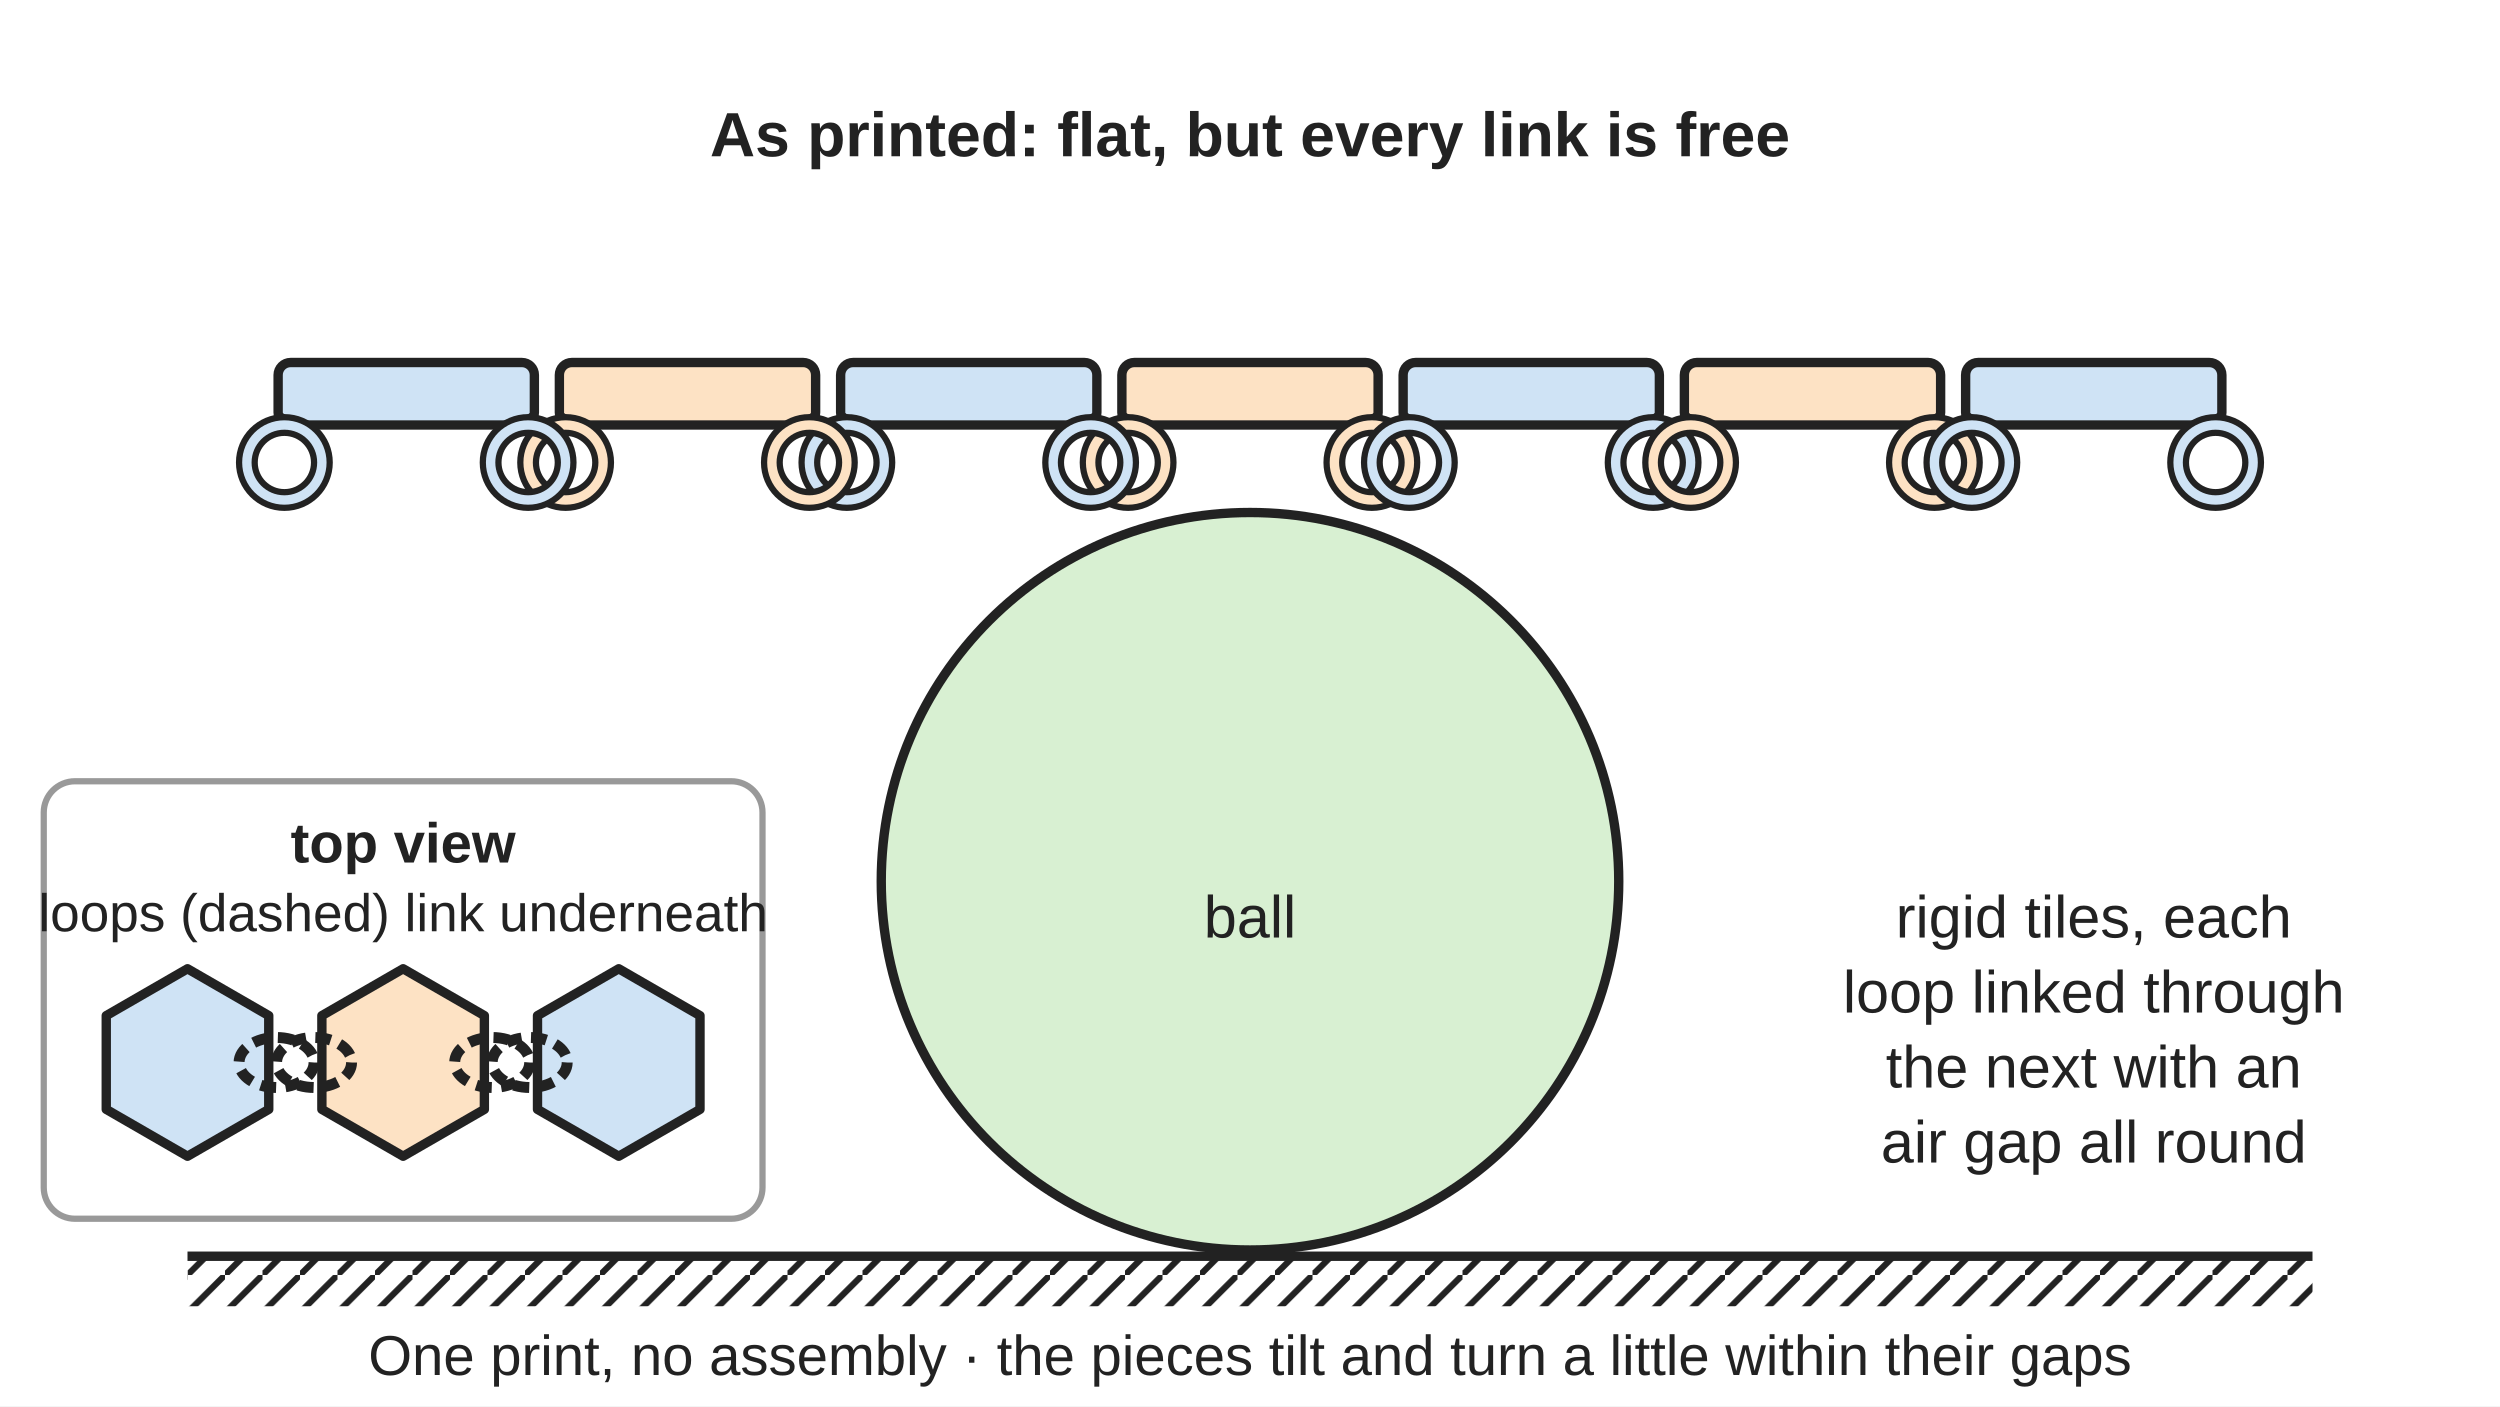
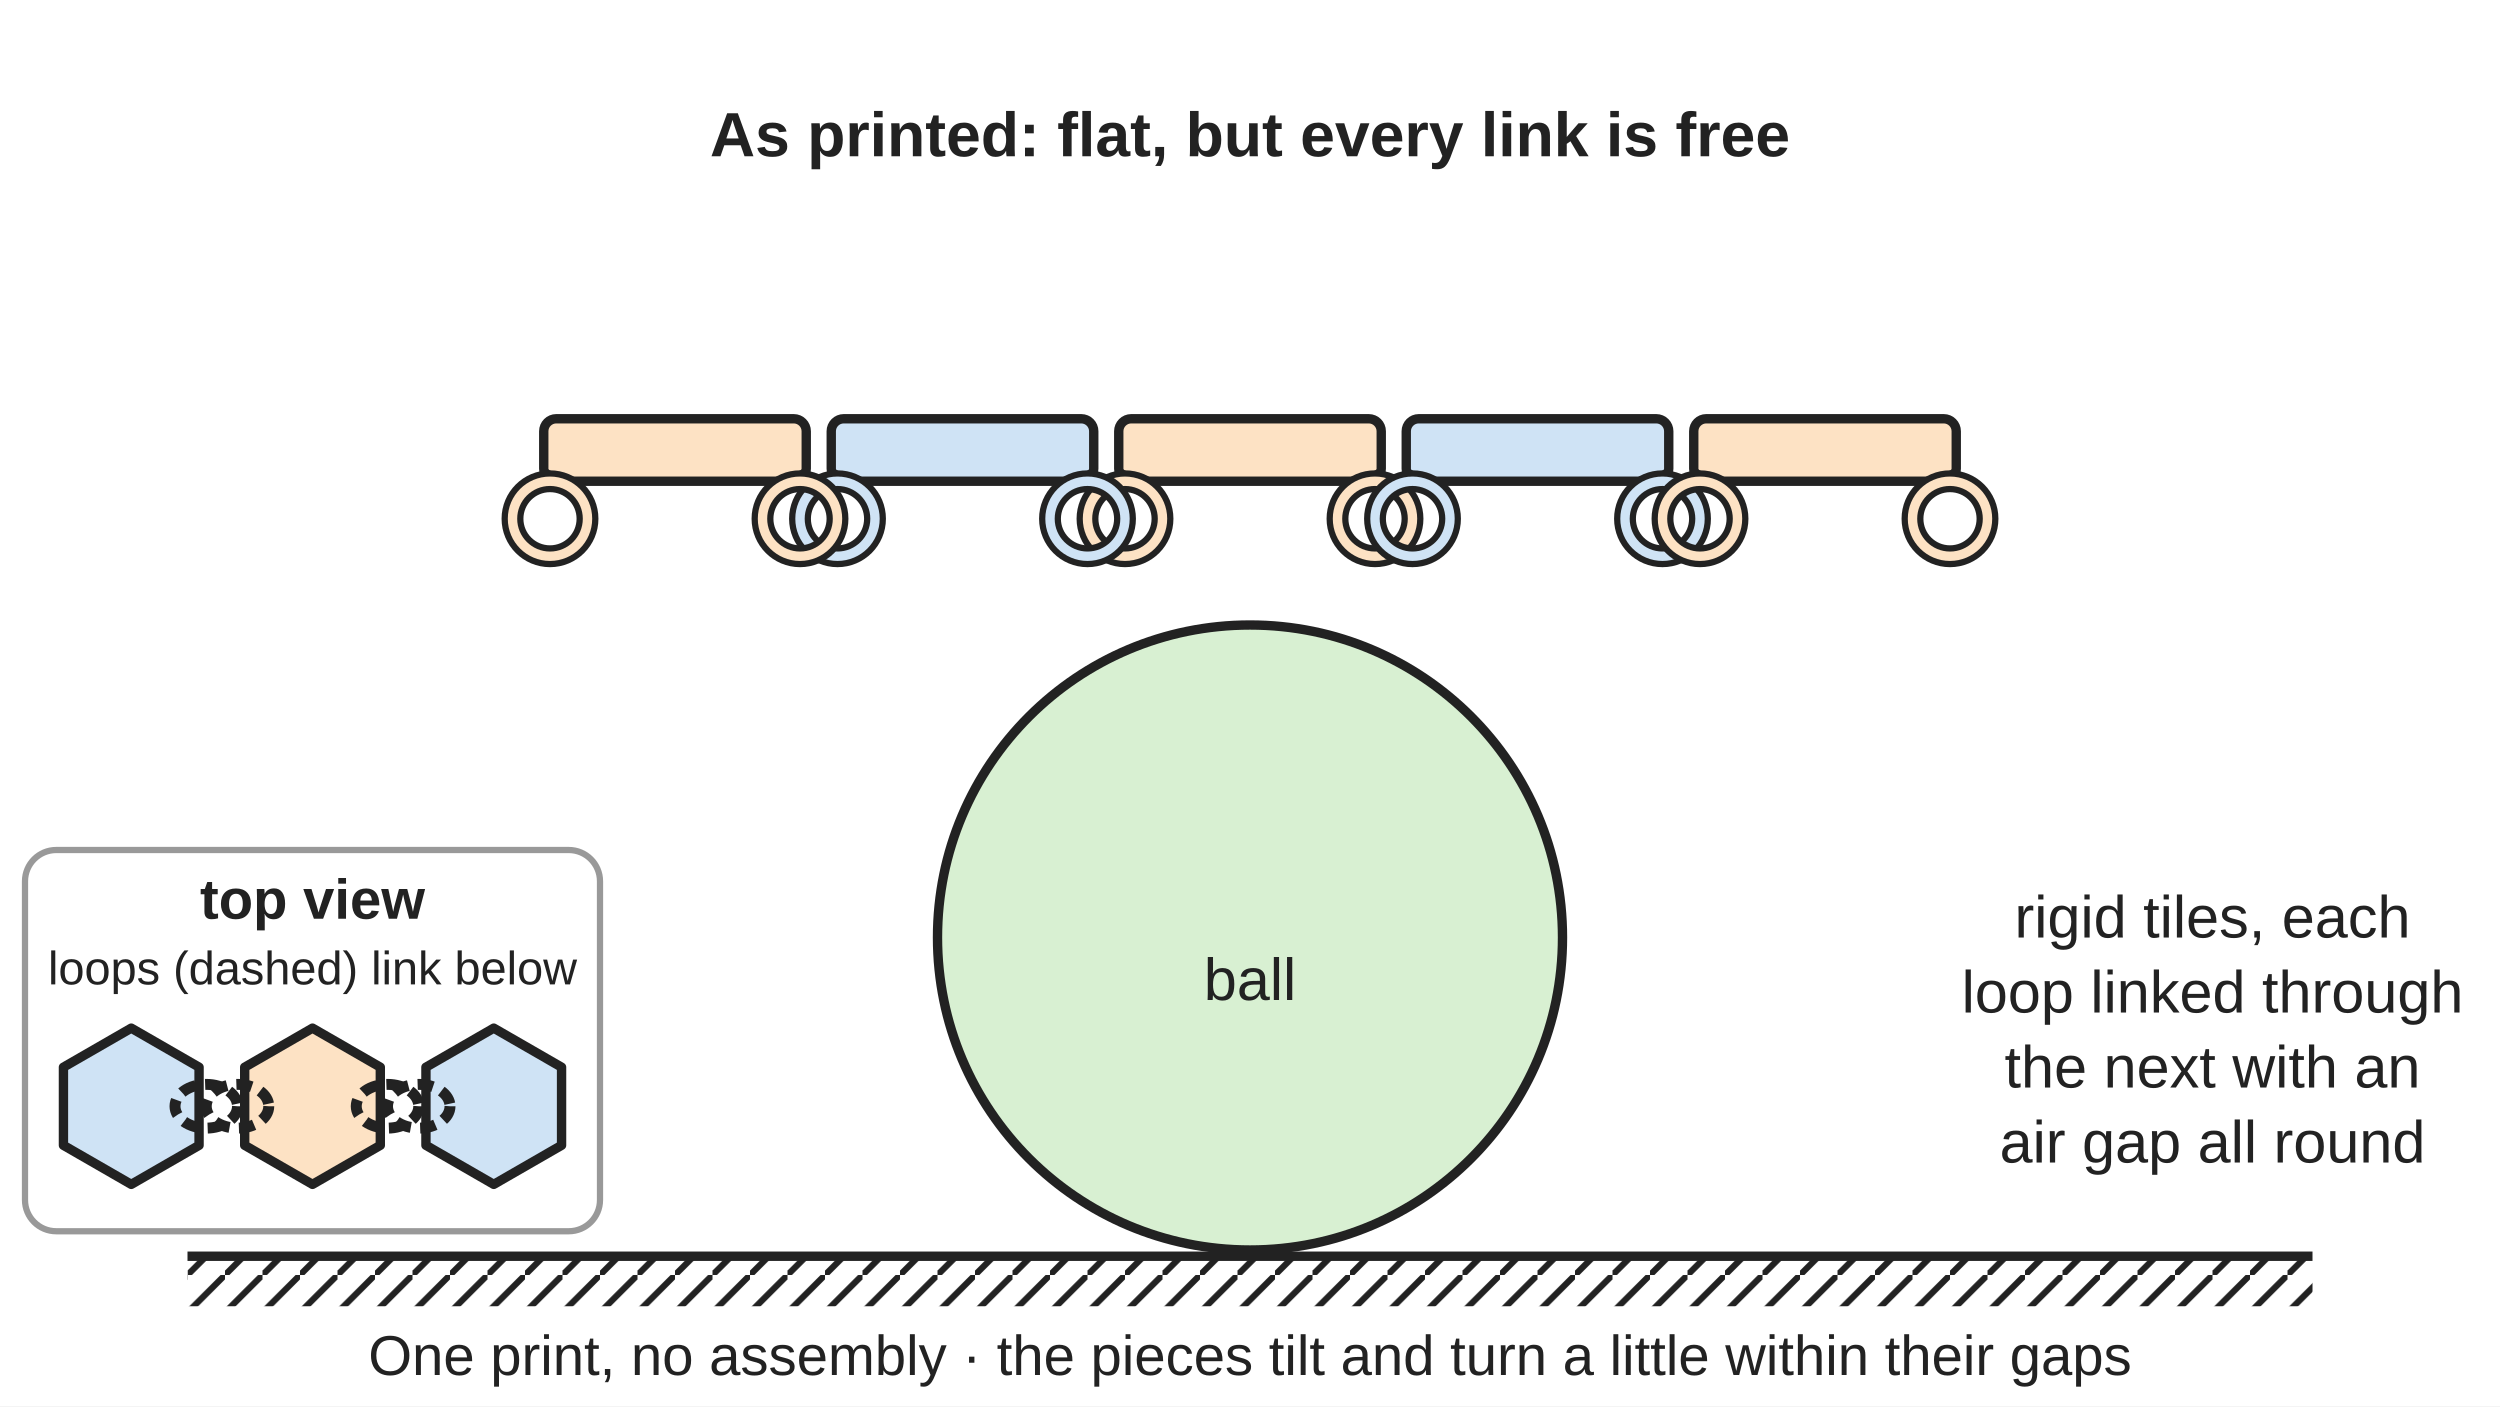
<svg xmlns="http://www.w3.org/2000/svg" viewBox="0 0 800 450" width="800" height="450" role="img">
  <rect width="800" height="450" fill="#ffffff" />
  <defs>
    <marker id="ah" viewBox="0 0 10 10" refX="8" refY="5" markerWidth="5" markerHeight="5" orient="auto-start-reverse">
      <path d="M0,0 L10,5 L0,10 z" fill="#d1495b" />
    </marker>
    <pattern id="hatch" width="12" height="12" patternUnits="userSpaceOnUse">
      <path d="M0,12 L12,0" stroke="#222" stroke-width="2" />
    </pattern>
  </defs>
  <g stroke="#222" stroke-width="3" stroke-linejoin="round">
    <rect x="60" y="402" width="680" height="16" fill="url(#hatch)" stroke="none" />
    <line x1="60" y1="402" x2="740" y2="402" />
-     <circle cx="400" cy="282" r="118" fill="#d8f0d2" />
-     <g transform="translate(400 136)">
-       <rect x="-41" y="-20" width="82" height="20" rx="4" fill="#fde2c4" />
-       <path d="M-41,-3 L-35,1 M41,-3 L35,1" fill="none" stroke-width="3" />
-       <circle cx="-39" cy="12" r="12" fill="none" stroke="#222" stroke-width="7" />
-       <circle cx="-39" cy="12" r="12" fill="none" stroke="#fde2c4" stroke-width="3" />
-       <circle cx="39" cy="12" r="12" fill="none" stroke="#222" stroke-width="7" />
-       <circle cx="39" cy="12" r="12" fill="none" stroke="#fde2c4" stroke-width="3" />
-       <g transform="translate(45 12)">
+     <circle cx="400" cy="300" r="100" fill="#d8f0d2" />
+     <g transform="translate(400 154)">
+       <rect x="-42" y="-20" width="84" height="20" rx="4" fill="#fde2c4" />
+       <path d="M-42,-3 L-36,1 M42,-3 L36,1" fill="none" stroke-width="3" />
+       <circle cx="-40" cy="12" r="12" fill="none" stroke="#222" stroke-width="7" />
+       <circle cx="-40" cy="12" r="12" fill="none" stroke="#fde2c4" stroke-width="3" />
+       <circle cx="40" cy="12" r="12" fill="none" stroke="#222" stroke-width="7" />
+       <circle cx="40" cy="12" r="12" fill="none" stroke="#fde2c4" stroke-width="3" />
+       <g transform="translate(46 12)">
        <g>
-           <g transform="translate(45 -12)">
-             <rect x="-41" y="-20" width="82" height="20" rx="4" fill="#cfe3f5" />
-             <path d="M-41,-3 L-35,1 M41,-3 L35,1" fill="none" stroke-width="3" />
-             <circle cx="-39" cy="12" r="12" fill="none" stroke="#222" stroke-width="7" />
-             <circle cx="-39" cy="12" r="12" fill="none" stroke="#cfe3f5" stroke-width="3" />
-             <circle cx="39" cy="12" r="12" fill="none" stroke="#222" stroke-width="7" />
-             <circle cx="39" cy="12" r="12" fill="none" stroke="#cfe3f5" stroke-width="3" />
-             <g transform="translate(45 12)">
+           <g transform="translate(46 -12)">
+             <rect x="-42" y="-20" width="84" height="20" rx="4" fill="#cfe3f5" />
+             <path d="M-42,-3 L-36,1 M42,-3 L36,1" fill="none" stroke-width="3" />
+             <circle cx="-40" cy="12" r="12" fill="none" stroke="#222" stroke-width="7" />
+             <circle cx="-40" cy="12" r="12" fill="none" stroke="#cfe3f5" stroke-width="3" />
+             <circle cx="40" cy="12" r="12" fill="none" stroke="#222" stroke-width="7" />
+             <circle cx="40" cy="12" r="12" fill="none" stroke="#cfe3f5" stroke-width="3" />
+             <g transform="translate(46 12)">
              <g>
-                 <g transform="translate(45 -12)">
-                   <rect x="-41" y="-20" width="82" height="20" rx="4" fill="#fde2c4" />
-                   <path d="M-41,-3 L-35,1 M41,-3 L35,1" fill="none" stroke-width="3" />
-                   <circle cx="-39" cy="12" r="12" fill="none" stroke="#222" stroke-width="7" />
-                   <circle cx="-39" cy="12" r="12" fill="none" stroke="#fde2c4" stroke-width="3" />
-                   <circle cx="39" cy="12" r="12" fill="none" stroke="#222" stroke-width="7" />
-                   <circle cx="39" cy="12" r="12" fill="none" stroke="#fde2c4" stroke-width="3" />
-                   <g transform="translate(45 12)">
-                     <g>
-                       <g transform="translate(45 -12)">
-                         <rect x="-41" y="-20" width="82" height="20" rx="4" fill="#cfe3f5" />
-                         <path d="M-41,-3 L-35,1 M41,-3 L35,1" fill="none" stroke-width="3" />
-                         <circle cx="-39" cy="12" r="12" fill="none" stroke="#222" stroke-width="7" />
-                         <circle cx="-39" cy="12" r="12" fill="none" stroke="#cfe3f5" stroke-width="3" />
-                         <circle cx="39" cy="12" r="12" fill="none" stroke="#222" stroke-width="7" />
-                         <circle cx="39" cy="12" r="12" fill="none" stroke="#cfe3f5" stroke-width="3" />
-                       </g>
-                     </g>
-                   </g>
+                 <g transform="translate(46 -12)">
+                   <rect x="-42" y="-20" width="84" height="20" rx="4" fill="#fde2c4" />
+                   <path d="M-42,-3 L-36,1 M42,-3 L36,1" fill="none" stroke-width="3" />
+                   <circle cx="-40" cy="12" r="12" fill="none" stroke="#222" stroke-width="7" />
+                   <circle cx="-40" cy="12" r="12" fill="none" stroke="#fde2c4" stroke-width="3" />
+                   <circle cx="40" cy="12" r="12" fill="none" stroke="#222" stroke-width="7" />
+                   <circle cx="40" cy="12" r="12" fill="none" stroke="#fde2c4" stroke-width="3" />
                </g>
              </g>
            </g>
          </g>
        </g>
      </g>
-       <g transform="translate(-45 12)">
+       <g transform="translate(-46 12)">
        <g>
-           <g transform="translate(-45 -12)">
-             <rect x="-41" y="-20" width="82" height="20" rx="4" fill="#cfe3f5" />
-             <path d="M-41,-3 L-35,1 M41,-3 L35,1" fill="none" stroke-width="3" />
-             <circle cx="-39" cy="12" r="12" fill="none" stroke="#222" stroke-width="7" />
-             <circle cx="-39" cy="12" r="12" fill="none" stroke="#cfe3f5" stroke-width="3" />
-             <circle cx="39" cy="12" r="12" fill="none" stroke="#222" stroke-width="7" />
-             <circle cx="39" cy="12" r="12" fill="none" stroke="#cfe3f5" stroke-width="3" />
-             <g transform="translate(-45 12)">
+           <g transform="translate(-46 -12)">
+             <rect x="-42" y="-20" width="84" height="20" rx="4" fill="#cfe3f5" />
+             <path d="M-42,-3 L-36,1 M42,-3 L36,1" fill="none" stroke-width="3" />
+             <circle cx="-40" cy="12" r="12" fill="none" stroke="#222" stroke-width="7" />
+             <circle cx="-40" cy="12" r="12" fill="none" stroke="#cfe3f5" stroke-width="3" />
+             <circle cx="40" cy="12" r="12" fill="none" stroke="#222" stroke-width="7" />
+             <circle cx="40" cy="12" r="12" fill="none" stroke="#cfe3f5" stroke-width="3" />
+             <g transform="translate(-46 12)">
              <g>
-                 <g transform="translate(-45 -12)">
-                   <rect x="-41" y="-20" width="82" height="20" rx="4" fill="#fde2c4" />
-                   <path d="M-41,-3 L-35,1 M41,-3 L35,1" fill="none" stroke-width="3" />
-                   <circle cx="-39" cy="12" r="12" fill="none" stroke="#222" stroke-width="7" />
-                   <circle cx="-39" cy="12" r="12" fill="none" stroke="#fde2c4" stroke-width="3" />
-                   <circle cx="39" cy="12" r="12" fill="none" stroke="#222" stroke-width="7" />
-                   <circle cx="39" cy="12" r="12" fill="none" stroke="#fde2c4" stroke-width="3" />
-                   <g transform="translate(-45 12)">
-                     <g>
-                       <g transform="translate(-45 -12)">
-                         <rect x="-41" y="-20" width="82" height="20" rx="4" fill="#cfe3f5" />
-                         <path d="M-41,-3 L-35,1 M41,-3 L35,1" fill="none" stroke-width="3" />
-                         <circle cx="-39" cy="12" r="12" fill="none" stroke="#222" stroke-width="7" />
-                         <circle cx="-39" cy="12" r="12" fill="none" stroke="#cfe3f5" stroke-width="3" />
-                         <circle cx="39" cy="12" r="12" fill="none" stroke="#222" stroke-width="7" />
-                         <circle cx="39" cy="12" r="12" fill="none" stroke="#cfe3f5" stroke-width="3" />
-                       </g>
-                     </g>
-                   </g>
+                 <g transform="translate(-46 -12)">
+                   <rect x="-42" y="-20" width="84" height="20" rx="4" fill="#fde2c4" />
+                   <path d="M-42,-3 L-36,1 M42,-3 L36,1" fill="none" stroke-width="3" />
+                   <circle cx="-40" cy="12" r="12" fill="none" stroke="#222" stroke-width="7" />
+                   <circle cx="-40" cy="12" r="12" fill="none" stroke="#fde2c4" stroke-width="3" />
+                   <circle cx="40" cy="12" r="12" fill="none" stroke="#222" stroke-width="7" />
+                   <circle cx="40" cy="12" r="12" fill="none" stroke="#fde2c4" stroke-width="3" />
                </g>
              </g>
            </g>
          </g>
        </g>
      </g>
    </g>
  </g>
-   <rect x="14" y="250" width="230" height="140" rx="10" fill="#ffffff" stroke="#999" stroke-width="2" />
+   <rect x="8" y="272" width="184" height="122" rx="10" fill="#ffffff" stroke="#999" stroke-width="2" />
  <g stroke="#222" stroke-width="3" stroke-linejoin="round">
-     <path d="M86,355 60,370 34,355 34,325 60,310 86,325Z" fill="#cfe3f5" />
-     <path d="M155,355 129,370 103,355 103,325 129,310 155,325Z" fill="#fde2c4" />
-     <path d="M224,355 198,370 172,355 172,325 198,310 224,325Z" fill="#cfe3f5" />
-     <ellipse cx="88.5" cy="340" rx="12" ry="8" fill="none" stroke-width="3.5" stroke-dasharray="5 3" />
-     <ellipse cx="100.5" cy="340" rx="12" ry="8" fill="none" stroke-width="3.5" stroke-dasharray="5 3" />
-     <ellipse cx="157.5" cy="340" rx="12" ry="8" fill="none" stroke-width="3.5" stroke-dasharray="5 3" />
-     <ellipse cx="169.5" cy="340" rx="12" ry="8" fill="none" stroke-width="3.5" stroke-dasharray="5 3" />
+     <path d="M63.7,366.5 42,379 20.3,366.5 20.3,341.5 42,329 63.7,341.5Z" fill="#cfe3f5" />
+     <path d="M121.7,366.5 100,379 78.3,366.5 78.3,341.5 100,329 121.7,341.5Z" fill="#fde2c4" />
+     <path d="M179.7,366.5 158,379 136.3,366.5 136.3,341.5 158,329 179.7,341.5Z" fill="#cfe3f5" />
+     <ellipse cx="66" cy="354" rx="10" ry="7" fill="none" stroke-width="3.5" stroke-dasharray="5 3" />
+     <ellipse cx="76" cy="354" rx="10" ry="7" fill="none" stroke-width="3.5" stroke-dasharray="5 3" />
+     <ellipse cx="124" cy="354" rx="10" ry="7" fill="none" stroke-width="3.5" stroke-dasharray="5 3" />
+     <ellipse cx="134" cy="354" rx="10" ry="7" fill="none" stroke-width="3.5" stroke-dasharray="5 3" />
  </g>
  <g font-family="Arial, Helvetica, sans-serif" font-size="19" fill="#222" text-anchor="middle">
-     <text x="129" y="276" font-size="18" font-weight="bold">top view</text>
-     <text x="129" y="298" font-size="17">loops (dashed) link underneath</text>
-     <text x="670" y="300">rigid tiles, each</text>
-     <text x="670" y="324">loop linked through</text>
-     <text x="670" y="348">the next with an</text>
-     <text x="670" y="372">air gap all round</text>
-     <text x="400" y="300">ball</text>
+     <text x="100" y="294" font-size="18" font-weight="bold">top view</text>
+     <text x="100" y="315" font-size="15">loops (dashed) link below</text>
+     <text x="708" y="300">rigid tiles, each</text>
+     <text x="708" y="324">loop linked through</text>
+     <text x="708" y="348">the next with an</text>
+     <text x="708" y="372">air gap all round</text>
+     <text x="400" y="320">ball</text>
    <g font-size="20" font-weight="bold">
      <text x="400" y="50" opacity="1">As printed: flat, but every link is free</text>
      <text x="400" y="50" opacity="0">Laid over a ball, it drapes like cloth</text>
    </g>
    <text x="400" y="440" font-size="18">One print, no assembly · the pieces tilt and turn a little within their gaps</text>
  </g>
</svg>
